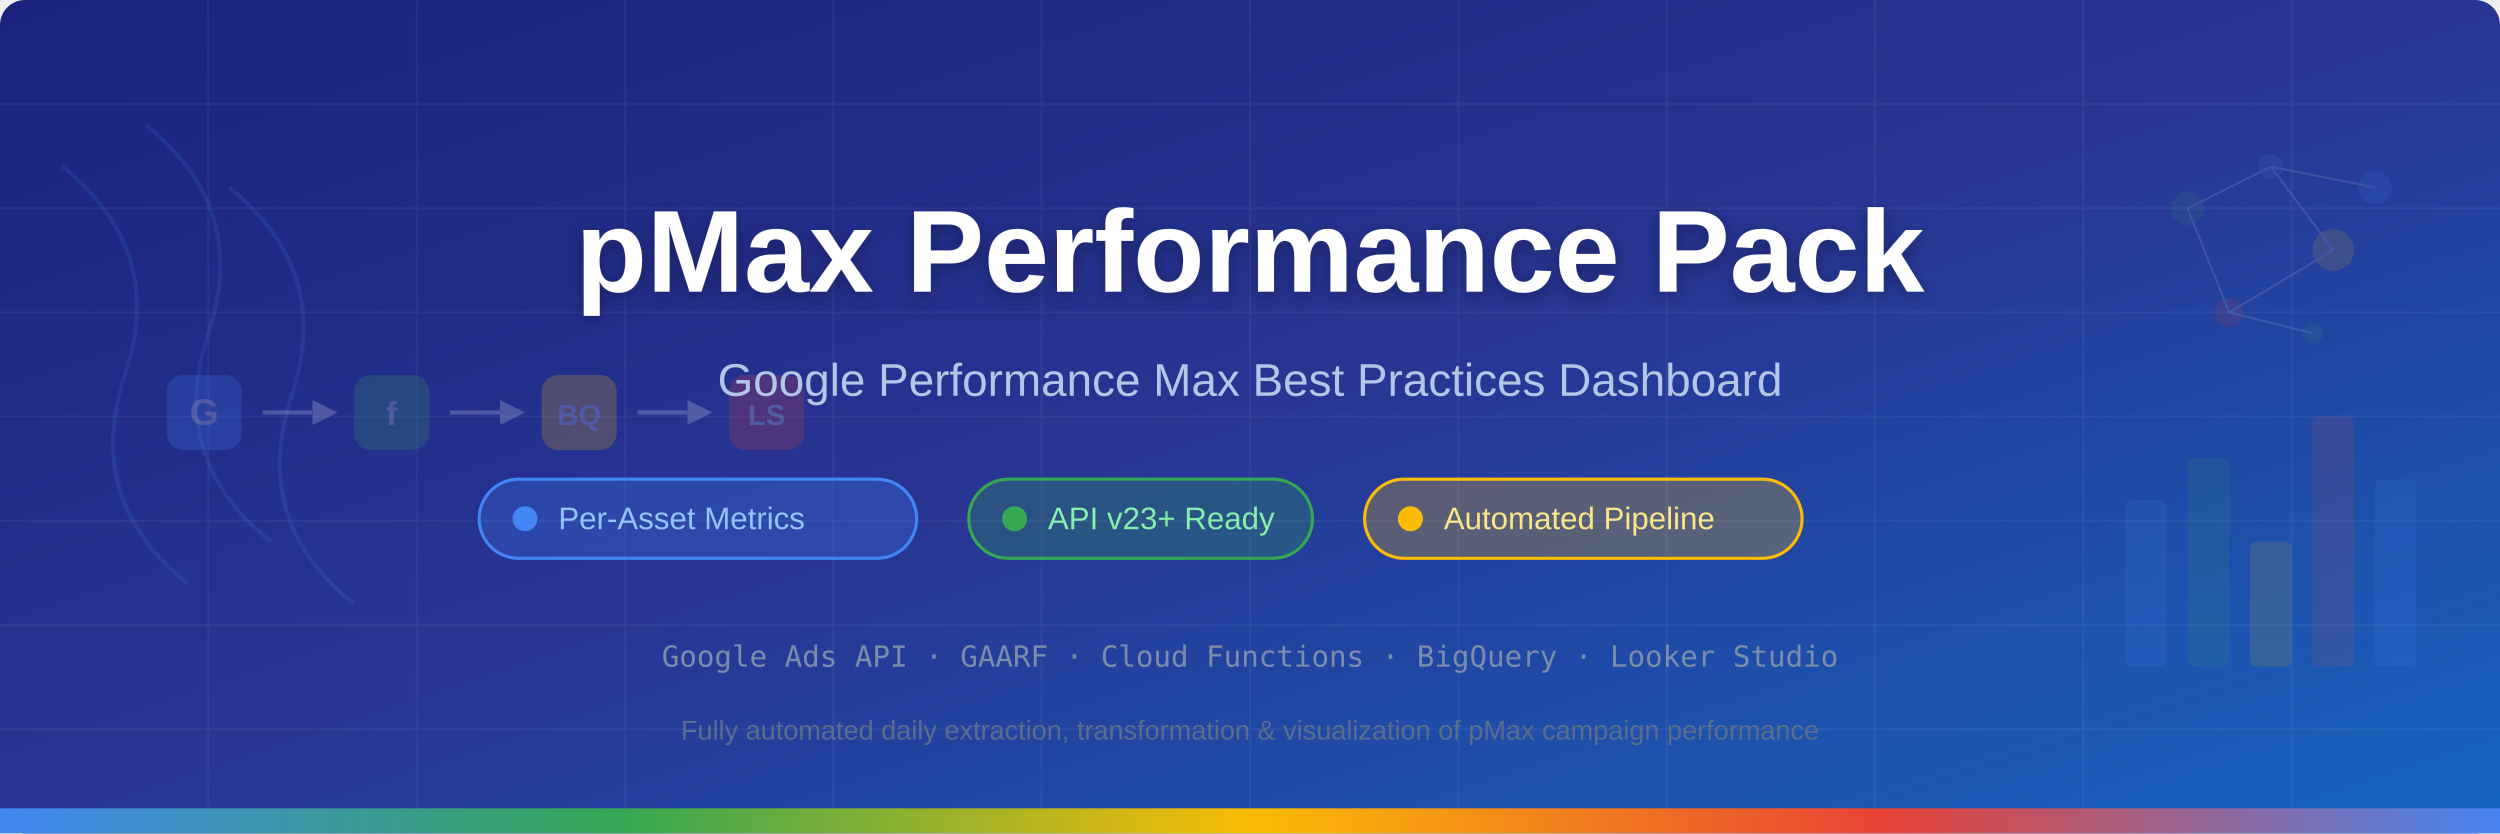
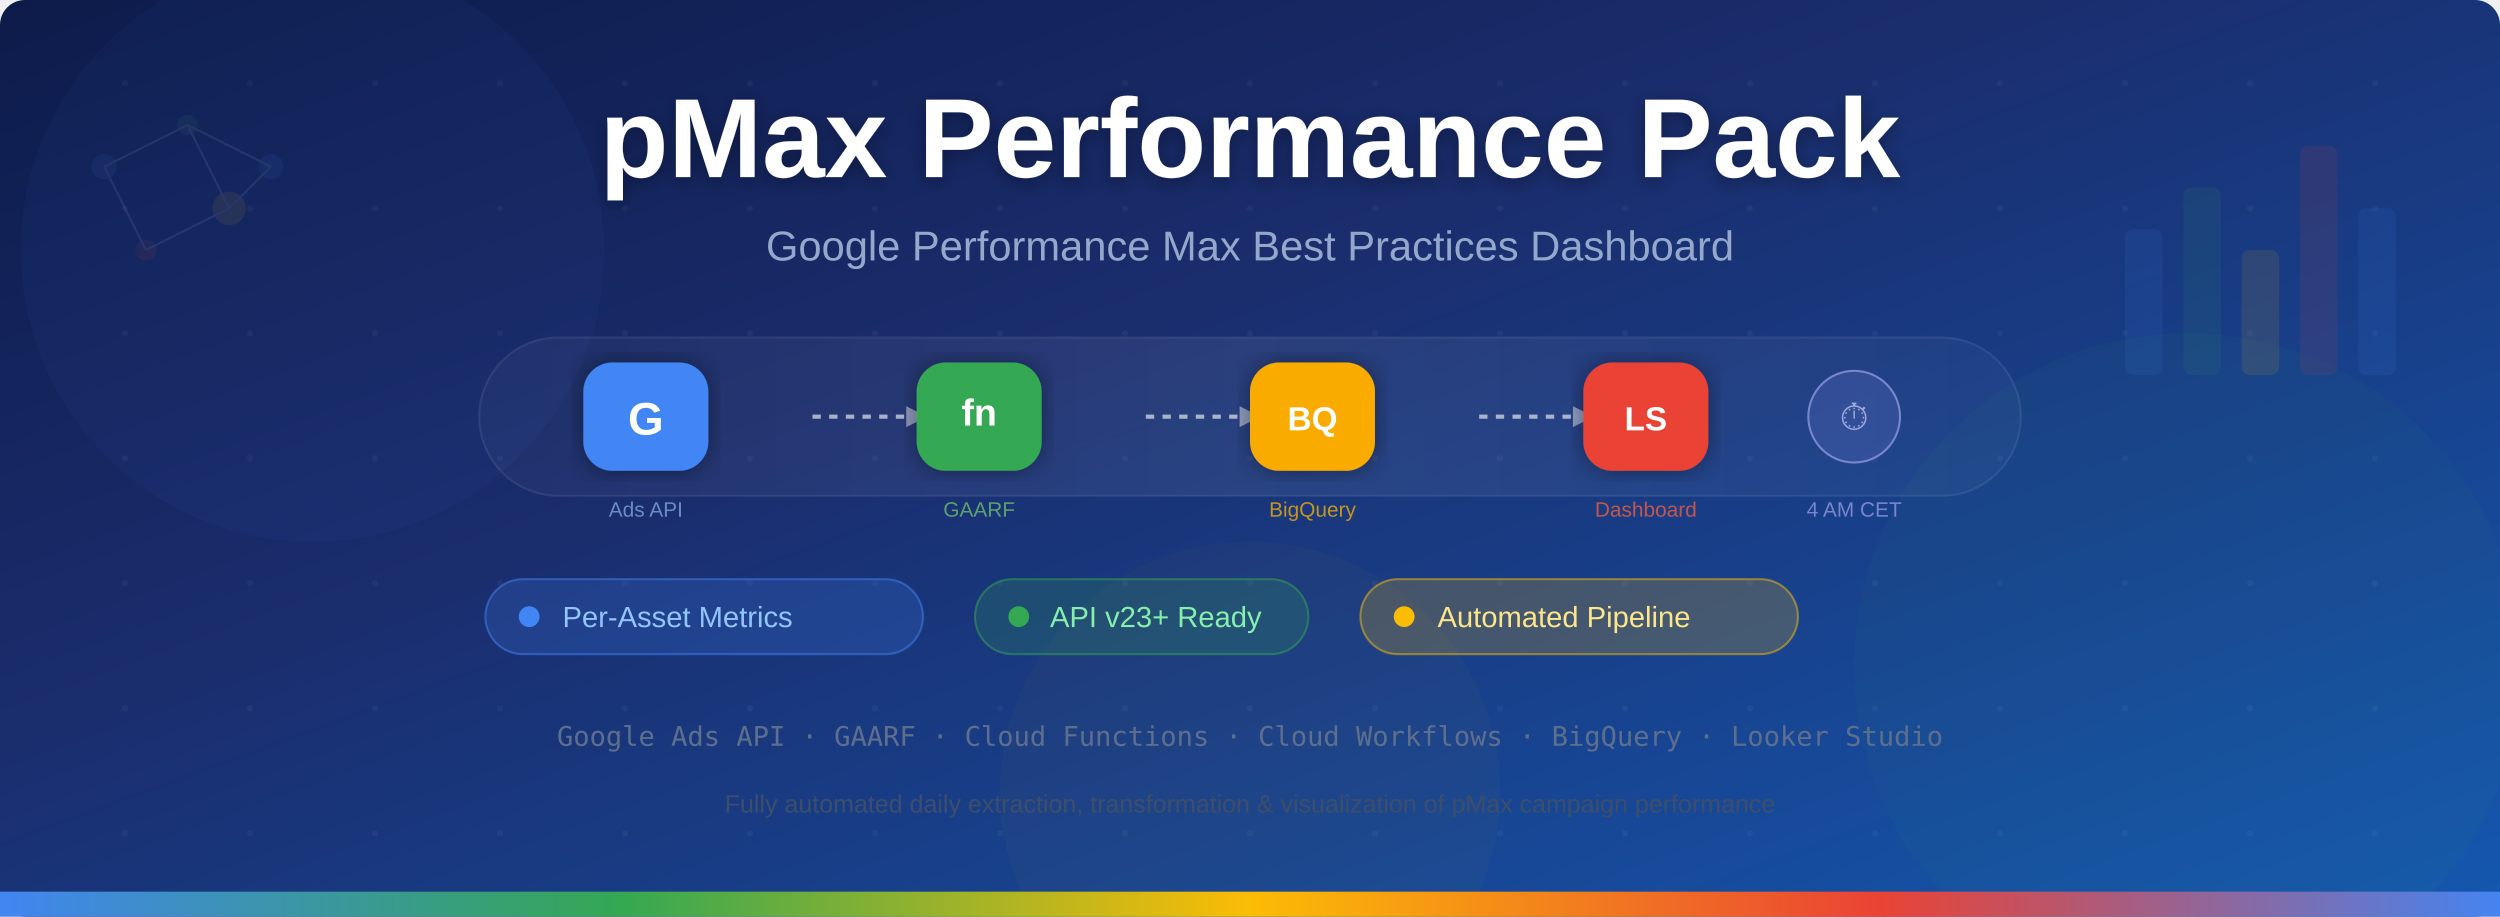
- <svg xmlns="http://www.w3.org/2000/svg" viewBox="0 0 1200 400" width="1200" height="400">
+ <svg xmlns="http://www.w3.org/2000/svg" viewBox="0 0 1200 440" width="1200" height="440">
  <defs>
    <linearGradient id="bg" x1="0%" y1="0%" x2="100%" y2="100%">
-       <stop offset="0%" style="stop-color:#1a237e;stop-opacity:1" />
-       <stop offset="50%" style="stop-color:#283593;stop-opacity:1" />
-       <stop offset="100%" style="stop-color:#1565c0;stop-opacity:1" />
+       <stop offset="0%" style="stop-color:#0d1b4a" />
+       <stop offset="40%" style="stop-color:#1a2d6d" />
+       <stop offset="100%" style="stop-color:#1558b0" />
    </linearGradient>
    <linearGradient id="accent" x1="0%" y1="0%" x2="100%" y2="0%">
      <stop offset="0%" style="stop-color:#4285F4" />
      <stop offset="25%" style="stop-color:#34A853" />
      <stop offset="50%" style="stop-color:#FBBC05" />
      <stop offset="75%" style="stop-color:#EA4335" />
      <stop offset="100%" style="stop-color:#4285F4" />
    </linearGradient>
-     <filter id="glow">
-       <feGaussianBlur stdDeviation="3" result="coloredBlur" />
+     <linearGradient id="pipelineBg" x1="0%" y1="0%" x2="100%" y2="0%">
+       <stop offset="0%" style="stop-color:rgba(255,255,255,0.03)" />
+       <stop offset="50%" style="stop-color:rgba(255,255,255,0.07)" />
+       <stop offset="100%" style="stop-color:rgba(255,255,255,0.03)" />
+     </linearGradient>
+     <filter id="shadow">
+       <feDropShadow dx="0" dy="2" stdDeviation="4" flood-color="#000" flood-opacity="0.35" />
+     </filter>
+     <filter id="iconGlow">
+       <feDropShadow dx="0" dy="0" stdDeviation="6" flood-opacity="0.4" />
+     </filter>
+     <filter id="softGlow">
+       <feGaussianBlur stdDeviation="8" result="blur" />
      <feMerge>
-         <feMergeNode in="coloredBlur" />
+         <feMergeNode in="blur" />
        <feMergeNode in="SourceGraphic" />
      </feMerge>
    </filter>
-     <filter id="shadow">
-       <feDropShadow dx="0" dy="2" stdDeviation="4" flood-color="#000" flood-opacity="0.3" />
-     </filter>
  </defs>
-   <rect width="1200" height="400" fill="url(#bg)" rx="12" />
-   <g opacity="0.05">
-     <line x1="0" y1="50" x2="1200" y2="50" stroke="white" stroke-width="1" />
-     <line x1="0" y1="100" x2="1200" y2="100" stroke="white" stroke-width="1" />
-     <line x1="0" y1="150" x2="1200" y2="150" stroke="white" stroke-width="1" />
-     <line x1="0" y1="200" x2="1200" y2="200" stroke="white" stroke-width="1" />
-     <line x1="0" y1="250" x2="1200" y2="250" stroke="white" stroke-width="1" />
-     <line x1="0" y1="300" x2="1200" y2="300" stroke="white" stroke-width="1" />
-     <line x1="0" y1="350" x2="1200" y2="350" stroke="white" stroke-width="1" />
-     <line x1="100" y1="0" x2="100" y2="400" stroke="white" stroke-width="1" />
-     <line x1="200" y1="0" x2="200" y2="400" stroke="white" stroke-width="1" />
-     <line x1="300" y1="0" x2="300" y2="400" stroke="white" stroke-width="1" />
-     <line x1="400" y1="0" x2="400" y2="400" stroke="white" stroke-width="1" />
-     <line x1="500" y1="0" x2="500" y2="400" stroke="white" stroke-width="1" />
-     <line x1="600" y1="0" x2="600" y2="400" stroke="white" stroke-width="1" />
-     <line x1="700" y1="0" x2="700" y2="400" stroke="white" stroke-width="1" />
-     <line x1="800" y1="0" x2="800" y2="400" stroke="white" stroke-width="1" />
-     <line x1="900" y1="0" x2="900" y2="400" stroke="white" stroke-width="1" />
-     <line x1="1000" y1="0" x2="1000" y2="400" stroke="white" stroke-width="1" />
-     <line x1="1100" y1="0" x2="1100" y2="400" stroke="white" stroke-width="1" />
-   </g>
-   <g opacity="0.15" stroke="#4285F4" stroke-width="2" fill="none">
-     <path d="M 30 80 Q 80 120 60 180 Q 40 240 90 280" />
-     <path d="M 70 60 Q 120 100 100 160 Q 80 220 130 260" />
-     <path d="M 110 90 Q 160 130 140 190 Q 120 250 170 290" />
-   </g>
-   <g opacity="0.12">
-     <circle cx="1050" cy="100" r="8" fill="#34A853" />
-     <circle cx="1090" cy="80" r="6" fill="#4285F4" />
-     <circle cx="1120" cy="120" r="10" fill="#FBBC05" />
-     <circle cx="1070" cy="150" r="7" fill="#EA4335" />
-     <circle cx="1110" cy="160" r="5" fill="#34A853" />
-     <circle cx="1140" cy="90" r="8" fill="#4285F4" />
-     <line x1="1050" y1="100" x2="1090" y2="80" stroke="#fff" stroke-width="1" />
-     <line x1="1090" y1="80" x2="1120" y2="120" stroke="#fff" stroke-width="1" />
-     <line x1="1120" y1="120" x2="1070" y2="150" stroke="#fff" stroke-width="1" />
-     <line x1="1050" y1="100" x2="1070" y2="150" stroke="#fff" stroke-width="1" />
-     <line x1="1070" y1="150" x2="1110" y2="160" stroke="#fff" stroke-width="1" />
-     <line x1="1140" y1="90" x2="1090" y2="80" stroke="#fff" stroke-width="1" />
-     <rect x="1020" y="240" width="20" height="80" rx="3" fill="#4285F4" />
-     <rect x="1050" y="220" width="20" height="100" rx="3" fill="#34A853" />
-     <rect x="1080" y="260" width="20" height="60" rx="3" fill="#FBBC05" />
-     <rect x="1110" y="200" width="20" height="120" rx="3" fill="#EA4335" />
-     <rect x="1140" y="230" width="20" height="90" rx="3" fill="#4285F4" />
-   </g>
-   <g transform="translate(80, 180)" opacity="0.2">
-     <rect x="0" y="0" width="36" height="36" rx="8" fill="#4285F4" />
-     <text x="18" y="24" text-anchor="middle" fill="white" font-size="18" font-family="Arial, sans-serif" font-weight="bold">G</text>
-     <line x1="46" y1="18" x2="70" y2="18" stroke="#fff" stroke-width="2" />
-     <polygon points="70,12 82,18 70,24" fill="#fff" />
-     <rect x="90" y="0" width="36" height="36" rx="8" fill="#34A853" />
-     <text x="108" y="24" text-anchor="middle" fill="white" font-size="16" font-family="Arial, sans-serif" font-weight="bold">f</text>
-     <line x1="136" y1="18" x2="160" y2="18" stroke="#fff" stroke-width="2" />
-     <polygon points="160,12 172,18 160,24" fill="#fff" />
-     <rect x="180" y="0" width="36" height="36" rx="8" fill="#FBBC05" />
-     <text x="198" y="24" text-anchor="middle" fill="white" font-size="14" font-family="Arial, sans-serif" font-weight="bold">BQ</text>
-     <line x1="226" y1="18" x2="250" y2="18" stroke="#fff" stroke-width="2" />
-     <polygon points="250,12 262,18 250,24" fill="#fff" />
-     <rect x="270" y="0" width="36" height="36" rx="8" fill="#EA4335" />
-     <text x="288" y="24" text-anchor="middle" fill="white" font-size="14" font-family="Arial, sans-serif" font-weight="bold">LS</text>
-   </g>
-   <rect x="0" y="388" width="1200" height="12" fill="url(#accent)" rx="0" />
-   <text x="600" y="140" text-anchor="middle" fill="white" font-size="56" font-family="'Google Sans', 'Segoe UI', Arial, sans-serif" font-weight="700" filter="url(#shadow)">
-     pMax Performance Pack
-   </text>
-   <text x="600" y="190" text-anchor="middle" fill="#B3C6E7" font-size="22" font-family="'Google Sans', 'Segoe UI', Arial, sans-serif" font-weight="400">
-     Google Performance Max Best Practices Dashboard
-   </text>
-   <rect x="230" y="230" width="210" height="38" rx="19" fill="rgba(66, 133, 244, 0.25)" stroke="#4285F4" stroke-width="1.5" />
-   <circle cx="252" cy="249" r="6" fill="#4285F4" />
-   <text x="268" y="254" fill="#93C5FD" font-size="15" font-family="'Google Sans', 'Segoe UI', Arial, sans-serif" font-weight="500">Per-Asset Metrics</text>
-   <rect x="465" y="230" width="165" height="38" rx="19" fill="rgba(52, 168, 83, 0.25)" stroke="#34A853" stroke-width="1.5" />
-   <circle cx="487" cy="249" r="6" fill="#34A853" />
-   <text x="503" y="254" fill="#86EFAC" font-size="15" font-family="'Google Sans', 'Segoe UI', Arial, sans-serif" font-weight="500">API v23+ Ready</text>
-   <rect x="655" y="230" width="210" height="38" rx="19" fill="rgba(251, 188, 5, 0.25)" stroke="#FBBC05" stroke-width="1.5" />
-   <circle cx="677" cy="249" r="6" fill="#FBBC05" />
-   <text x="693" y="254" fill="#FDE68A" font-size="15" font-family="'Google Sans', 'Segoe UI', Arial, sans-serif" font-weight="500">Automated Pipeline</text>
-   <text x="600" y="320" text-anchor="middle" fill="#7B8DAB" font-size="14" font-family="'SF Mono', 'Fira Code', 'Consolas', monospace" font-weight="400">
-     Google Ads API  ·  GAARF  ·  Cloud Functions  ·  BigQuery  ·  Looker Studio
-   </text>
-   <text x="600" y="355" text-anchor="middle" fill="#5A6D8A" font-size="13" font-family="'Google Sans', 'Segoe UI', Arial, sans-serif" font-weight="400">
-     Fully automated daily extraction, transformation &amp; visualization of pMax campaign performance
-   </text>
+   <rect width="1200" height="440" fill="url(#bg)" rx="12" />
+   <g opacity="0.04" fill="white">
+     <circle cx="60" cy="40" r="1.5" />
+     <circle cx="120" cy="40" r="1.5" />
+     <circle cx="180" cy="40" r="1.5" />
+     <circle cx="240" cy="40" r="1.5" />
+     <circle cx="300" cy="40" r="1.5" />
+     <circle cx="360" cy="40" r="1.5" />
+     <circle cx="420" cy="40" r="1.5" />
+     <circle cx="480" cy="40" r="1.5" />
+     <circle cx="540" cy="40" r="1.5" />
+     <circle cx="600" cy="40" r="1.5" />
+     <circle cx="660" cy="40" r="1.5" />
+     <circle cx="720" cy="40" r="1.5" />
+     <circle cx="780" cy="40" r="1.5" />
+     <circle cx="840" cy="40" r="1.5" />
+     <circle cx="900" cy="40" r="1.5" />
+     <circle cx="960" cy="40" r="1.5" />
+     <circle cx="1020" cy="40" r="1.5" />
+     <circle cx="1080" cy="40" r="1.5" />
+     <circle cx="1140" cy="40" r="1.5" />
+     <circle cx="60" cy="100" r="1.5" />
+     <circle cx="120" cy="100" r="1.5" />
+     <circle cx="180" cy="100" r="1.5" />
+     <circle cx="240" cy="100" r="1.5" />
+     <circle cx="300" cy="100" r="1.5" />
+     <circle cx="360" cy="100" r="1.5" />
+     <circle cx="420" cy="100" r="1.5" />
+     <circle cx="480" cy="100" r="1.5" />
+     <circle cx="540" cy="100" r="1.5" />
+     <circle cx="600" cy="100" r="1.5" />
+     <circle cx="660" cy="100" r="1.5" />
+     <circle cx="720" cy="100" r="1.5" />
+     <circle cx="780" cy="100" r="1.5" />
+     <circle cx="840" cy="100" r="1.5" />
+     <circle cx="900" cy="100" r="1.5" />
+     <circle cx="960" cy="100" r="1.5" />
+     <circle cx="1020" cy="100" r="1.5" />
+     <circle cx="1080" cy="100" r="1.5" />
+     <circle cx="1140" cy="100" r="1.5" />
+     <circle cx="60" cy="160" r="1.5" />
+     <circle cx="120" cy="160" r="1.5" />
+     <circle cx="180" cy="160" r="1.5" />
+     <circle cx="240" cy="160" r="1.5" />
+     <circle cx="300" cy="160" r="1.5" />
+     <circle cx="360" cy="160" r="1.5" />
+     <circle cx="420" cy="160" r="1.5" />
+     <circle cx="480" cy="160" r="1.5" />
+     <circle cx="540" cy="160" r="1.5" />
+     <circle cx="600" cy="160" r="1.5" />
+     <circle cx="660" cy="160" r="1.5" />
+     <circle cx="720" cy="160" r="1.5" />
+     <circle cx="780" cy="160" r="1.5" />
+     <circle cx="840" cy="160" r="1.5" />
+     <circle cx="900" cy="160" r="1.5" />
+     <circle cx="960" cy="160" r="1.5" />
+     <circle cx="1020" cy="160" r="1.5" />
+     <circle cx="1080" cy="160" r="1.5" />
+     <circle cx="1140" cy="160" r="1.5" />
+     <circle cx="60" cy="220" r="1.5" />
+     <circle cx="120" cy="220" r="1.5" />
+     <circle cx="180" cy="220" r="1.5" />
+     <circle cx="240" cy="220" r="1.5" />
+     <circle cx="300" cy="220" r="1.5" />
+     <circle cx="360" cy="220" r="1.5" />
+     <circle cx="420" cy="220" r="1.5" />
+     <circle cx="480" cy="220" r="1.5" />
+     <circle cx="540" cy="220" r="1.5" />
+     <circle cx="600" cy="220" r="1.5" />
+     <circle cx="660" cy="220" r="1.5" />
+     <circle cx="720" cy="220" r="1.5" />
+     <circle cx="780" cy="220" r="1.5" />
+     <circle cx="840" cy="220" r="1.5" />
+     <circle cx="900" cy="220" r="1.5" />
+     <circle cx="960" cy="220" r="1.5" />
+     <circle cx="1020" cy="220" r="1.5" />
+     <circle cx="1080" cy="220" r="1.5" />
+     <circle cx="1140" cy="220" r="1.5" />
+     <circle cx="60" cy="280" r="1.5" />
+     <circle cx="120" cy="280" r="1.5" />
+     <circle cx="180" cy="280" r="1.5" />
+     <circle cx="240" cy="280" r="1.5" />
+     <circle cx="300" cy="280" r="1.5" />
+     <circle cx="360" cy="280" r="1.5" />
+     <circle cx="420" cy="280" r="1.5" />
+     <circle cx="480" cy="280" r="1.5" />
+     <circle cx="540" cy="280" r="1.5" />
+     <circle cx="600" cy="280" r="1.5" />
+     <circle cx="660" cy="280" r="1.5" />
+     <circle cx="720" cy="280" r="1.5" />
+     <circle cx="780" cy="280" r="1.5" />
+     <circle cx="840" cy="280" r="1.5" />
+     <circle cx="900" cy="280" r="1.5" />
+     <circle cx="960" cy="280" r="1.5" />
+     <circle cx="1020" cy="280" r="1.5" />
+     <circle cx="1080" cy="280" r="1.5" />
+     <circle cx="1140" cy="280" r="1.5" />
+     <circle cx="60" cy="340" r="1.5" />
+     <circle cx="120" cy="340" r="1.5" />
+     <circle cx="180" cy="340" r="1.5" />
+     <circle cx="240" cy="340" r="1.5" />
+     <circle cx="300" cy="340" r="1.5" />
+     <circle cx="360" cy="340" r="1.5" />
+     <circle cx="420" cy="340" r="1.5" />
+     <circle cx="480" cy="340" r="1.5" />
+     <circle cx="540" cy="340" r="1.5" />
+     <circle cx="600" cy="340" r="1.5" />
+     <circle cx="660" cy="340" r="1.5" />
+     <circle cx="720" cy="340" r="1.5" />
+     <circle cx="780" cy="340" r="1.5" />
+     <circle cx="840" cy="340" r="1.5" />
+     <circle cx="900" cy="340" r="1.5" />
+     <circle cx="960" cy="340" r="1.5" />
+     <circle cx="1020" cy="340" r="1.5" />
+     <circle cx="1080" cy="340" r="1.5" />
+     <circle cx="1140" cy="340" r="1.5" />
+     <circle cx="60" cy="400" r="1.5" />
+     <circle cx="120" cy="400" r="1.5" />
+     <circle cx="180" cy="400" r="1.5" />
+     <circle cx="240" cy="400" r="1.5" />
+     <circle cx="300" cy="400" r="1.5" />
+     <circle cx="360" cy="400" r="1.5" />
+     <circle cx="420" cy="400" r="1.5" />
+     <circle cx="480" cy="400" r="1.5" />
+     <circle cx="540" cy="400" r="1.5" />
+     <circle cx="600" cy="400" r="1.5" />
+     <circle cx="660" cy="400" r="1.5" />
+     <circle cx="720" cy="400" r="1.5" />
+     <circle cx="780" cy="400" r="1.5" />
+     <circle cx="840" cy="400" r="1.5" />
+     <circle cx="900" cy="400" r="1.5" />
+     <circle cx="960" cy="400" r="1.5" />
+     <circle cx="1020" cy="400" r="1.5" />
+     <circle cx="1080" cy="400" r="1.5" />
+     <circle cx="1140" cy="400" r="1.5" />
+   </g>
+   <circle cx="150" cy="120" r="140" fill="#4285F4" opacity="0.04" />
+   <circle cx="1050" cy="320" r="160" fill="#34A853" opacity="0.04" />
+   <circle cx="600" cy="380" r="120" fill="#FBBC05" opacity="0.03" />
+   <g opacity="0.1" transform="translate(1020, 50)">
+     <rect x="0" y="60" width="18" height="70" rx="4" fill="#4285F4" />
+     <rect x="28" y="40" width="18" height="90" rx="4" fill="#34A853" />
+     <rect x="56" y="70" width="18" height="60" rx="4" fill="#FBBC05" />
+     <rect x="84" y="20" width="18" height="110" rx="4" fill="#EA4335" />
+     <rect x="112" y="50" width="18" height="80" rx="4" fill="#4285F4" />
+   </g>
+   <g opacity="0.08" transform="translate(30, 50)">
+     <circle cx="20" cy="30" r="6" fill="#4285F4" />
+     <circle cx="60" cy="10" r="5" fill="#34A853" />
+     <circle cx="80" cy="50" r="8" fill="#FBBC05" />
+     <circle cx="40" cy="70" r="5" fill="#EA4335" />
+     <circle cx="100" cy="30" r="6" fill="#4285F4" />
+     <line x1="20" y1="30" x2="60" y2="10" stroke="white" stroke-width="1" />
+     <line x1="60" y1="10" x2="80" y2="50" stroke="white" stroke-width="1" />
+     <line x1="80" y1="50" x2="40" y2="70" stroke="white" stroke-width="1" />
+     <line x1="20" y1="30" x2="40" y2="70" stroke="white" stroke-width="1" />
+     <line x1="60" y1="10" x2="100" y2="30" stroke="white" stroke-width="1" />
+     <line x1="100" y1="30" x2="80" y2="50" stroke="white" stroke-width="1" />
+   </g>
+   <text x="600" y="85" text-anchor="middle" fill="white" font-size="54" font-family="'Google Sans', 'Segoe UI', Arial, sans-serif" font-weight="700" filter="url(#shadow)">pMax Performance Pack</text>
+   <text x="600" y="125" text-anchor="middle" fill="#94A8CC" font-size="20" font-family="'Google Sans', 'Segoe UI', Arial, sans-serif" font-weight="400">Google Performance Max Best Practices Dashboard</text>
+   <g transform="translate(600, 200)">
+     <rect x="-370" y="-38" width="740" height="76" rx="38" fill="url(#pipelineBg)" stroke="rgba(255,255,255,0.08)" stroke-width="1" />
+     <g transform="translate(-290, 0)">
+       <rect x="-30" y="-26" width="60" height="52" rx="14" fill="#4285F4" filter="url(#iconGlow)" style="flood-color:#4285F4" />
+       <text x="0" y="1" text-anchor="middle" dominant-baseline="central" fill="white" font-size="22" font-family="'Google Sans', Arial, sans-serif" font-weight="700">G</text>
+       <text x="0" y="48" text-anchor="middle" fill="#6B8CC7" font-size="10" font-family="Arial, sans-serif" font-weight="500">Ads API</text>
+     </g>
+     <g transform="translate(-210, 0)" opacity="0.6">
+       <line x1="0" y1="0" x2="45" y2="0" stroke="white" stroke-width="2" stroke-dasharray="4,4" />
+       <polygon points="45,-5 55,0 45,5" fill="white" opacity="0.8" />
+     </g>
+     <g transform="translate(-130, 0)">
+       <rect x="-30" y="-26" width="60" height="52" rx="14" fill="#34A853" filter="url(#iconGlow)" style="flood-color:#34A853" />
+       <text x="0" y="-2" text-anchor="middle" dominant-baseline="central" fill="white" font-size="18" font-family="'Google Sans', Arial, sans-serif" font-weight="700">fn</text>
+       <text x="0" y="48" text-anchor="middle" fill="#5DA06E" font-size="10" font-family="Arial, sans-serif" font-weight="500">GAARF</text>
+     </g>
+     <g transform="translate(-50, 0)" opacity="0.6">
+       <line x1="0" y1="0" x2="45" y2="0" stroke="white" stroke-width="2" stroke-dasharray="4,4" />
+       <polygon points="45,-5 55,0 45,5" fill="white" opacity="0.8" />
+     </g>
+     <g transform="translate(30, 0)">
+       <rect x="-30" y="-26" width="60" height="52" rx="14" fill="#F9AB00" filter="url(#iconGlow)" style="flood-color:#F9AB00" />
+       <text x="0" y="1" text-anchor="middle" dominant-baseline="central" fill="white" font-size="16" font-family="'Google Sans', Arial, sans-serif" font-weight="700">BQ</text>
+       <text x="0" y="48" text-anchor="middle" fill="#C49520" font-size="10" font-family="Arial, sans-serif" font-weight="500">BigQuery</text>
+     </g>
+     <g transform="translate(110, 0)" opacity="0.6">
+       <line x1="0" y1="0" x2="45" y2="0" stroke="white" stroke-width="2" stroke-dasharray="4,4" />
+       <polygon points="45,-5 55,0 45,5" fill="white" opacity="0.8" />
+     </g>
+     <g transform="translate(190, 0)">
+       <rect x="-30" y="-26" width="60" height="52" rx="14" fill="#EA4335" filter="url(#iconGlow)" style="flood-color:#EA4335" />
+       <text x="0" y="1" text-anchor="middle" dominant-baseline="central" fill="white" font-size="16" font-family="'Google Sans', Arial, sans-serif" font-weight="700">LS</text>
+       <text x="0" y="48" text-anchor="middle" fill="#C4564B" font-size="10" font-family="Arial, sans-serif" font-weight="500">Dashboard</text>
+     </g>
+     <g transform="translate(290, 0)">
+       <circle cx="0" cy="0" r="22" fill="rgba(92, 107, 192, 0.3)" stroke="#7986CB" stroke-width="1" />
+       <text x="0" y="1" text-anchor="middle" dominant-baseline="central" fill="#9FA8DA" font-size="18">⏱</text>
+       <text x="0" y="48" text-anchor="middle" fill="#7986CB" font-size="10" font-family="Arial, sans-serif" font-weight="500">4 AM CET</text>
+     </g>
+   </g>
+   <rect x="233" y="278" width="210" height="36" rx="18" fill="rgba(66, 133, 244, 0.2)" stroke="rgba(66, 133, 244, 0.5)" stroke-width="1" />
+   <circle cx="254" cy="296" r="5" fill="#4285F4" />
+   <text x="270" y="301" fill="#93C5FD" font-size="14" font-family="'Google Sans', 'Segoe UI', Arial, sans-serif" font-weight="500">Per-Asset Metrics</text>
+   <rect x="468" y="278" width="160" height="36" rx="18" fill="rgba(52, 168, 83, 0.2)" stroke="rgba(52, 168, 83, 0.5)" stroke-width="1" />
+   <circle cx="489" cy="296" r="5" fill="#34A853" />
+   <text x="504" y="301" fill="#86EFAC" font-size="14" font-family="'Google Sans', 'Segoe UI', Arial, sans-serif" font-weight="500">API v23+ Ready</text>
+   <rect x="653" y="278" width="210" height="36" rx="18" fill="rgba(251, 188, 5, 0.2)" stroke="rgba(251, 188, 5, 0.5)" stroke-width="1" />
+   <circle cx="674" cy="296" r="5" fill="#FBBC05" />
+   <text x="690" y="301" fill="#FDE68A" font-size="14" font-family="'Google Sans', 'Segoe UI', Arial, sans-serif" font-weight="500">Automated Pipeline</text>
+   <text x="600" y="358" text-anchor="middle" fill="#5E6F8E" font-size="13" font-family="'SF Mono', 'Fira Code', 'Consolas', monospace" font-weight="400">Google Ads API  ·  GAARF  ·  Cloud Functions  ·  Cloud Workflows  ·  BigQuery  ·  Looker Studio</text>
+   <text x="600" y="390" text-anchor="middle" fill="#3D4E6B" font-size="12" font-family="'Google Sans', 'Segoe UI', Arial, sans-serif" font-weight="400">Fully automated daily extraction, transformation &amp; visualization of pMax campaign performance</text>
+   <rect x="0" y="428" width="1200" height="12" fill="url(#accent)" />
</svg>
